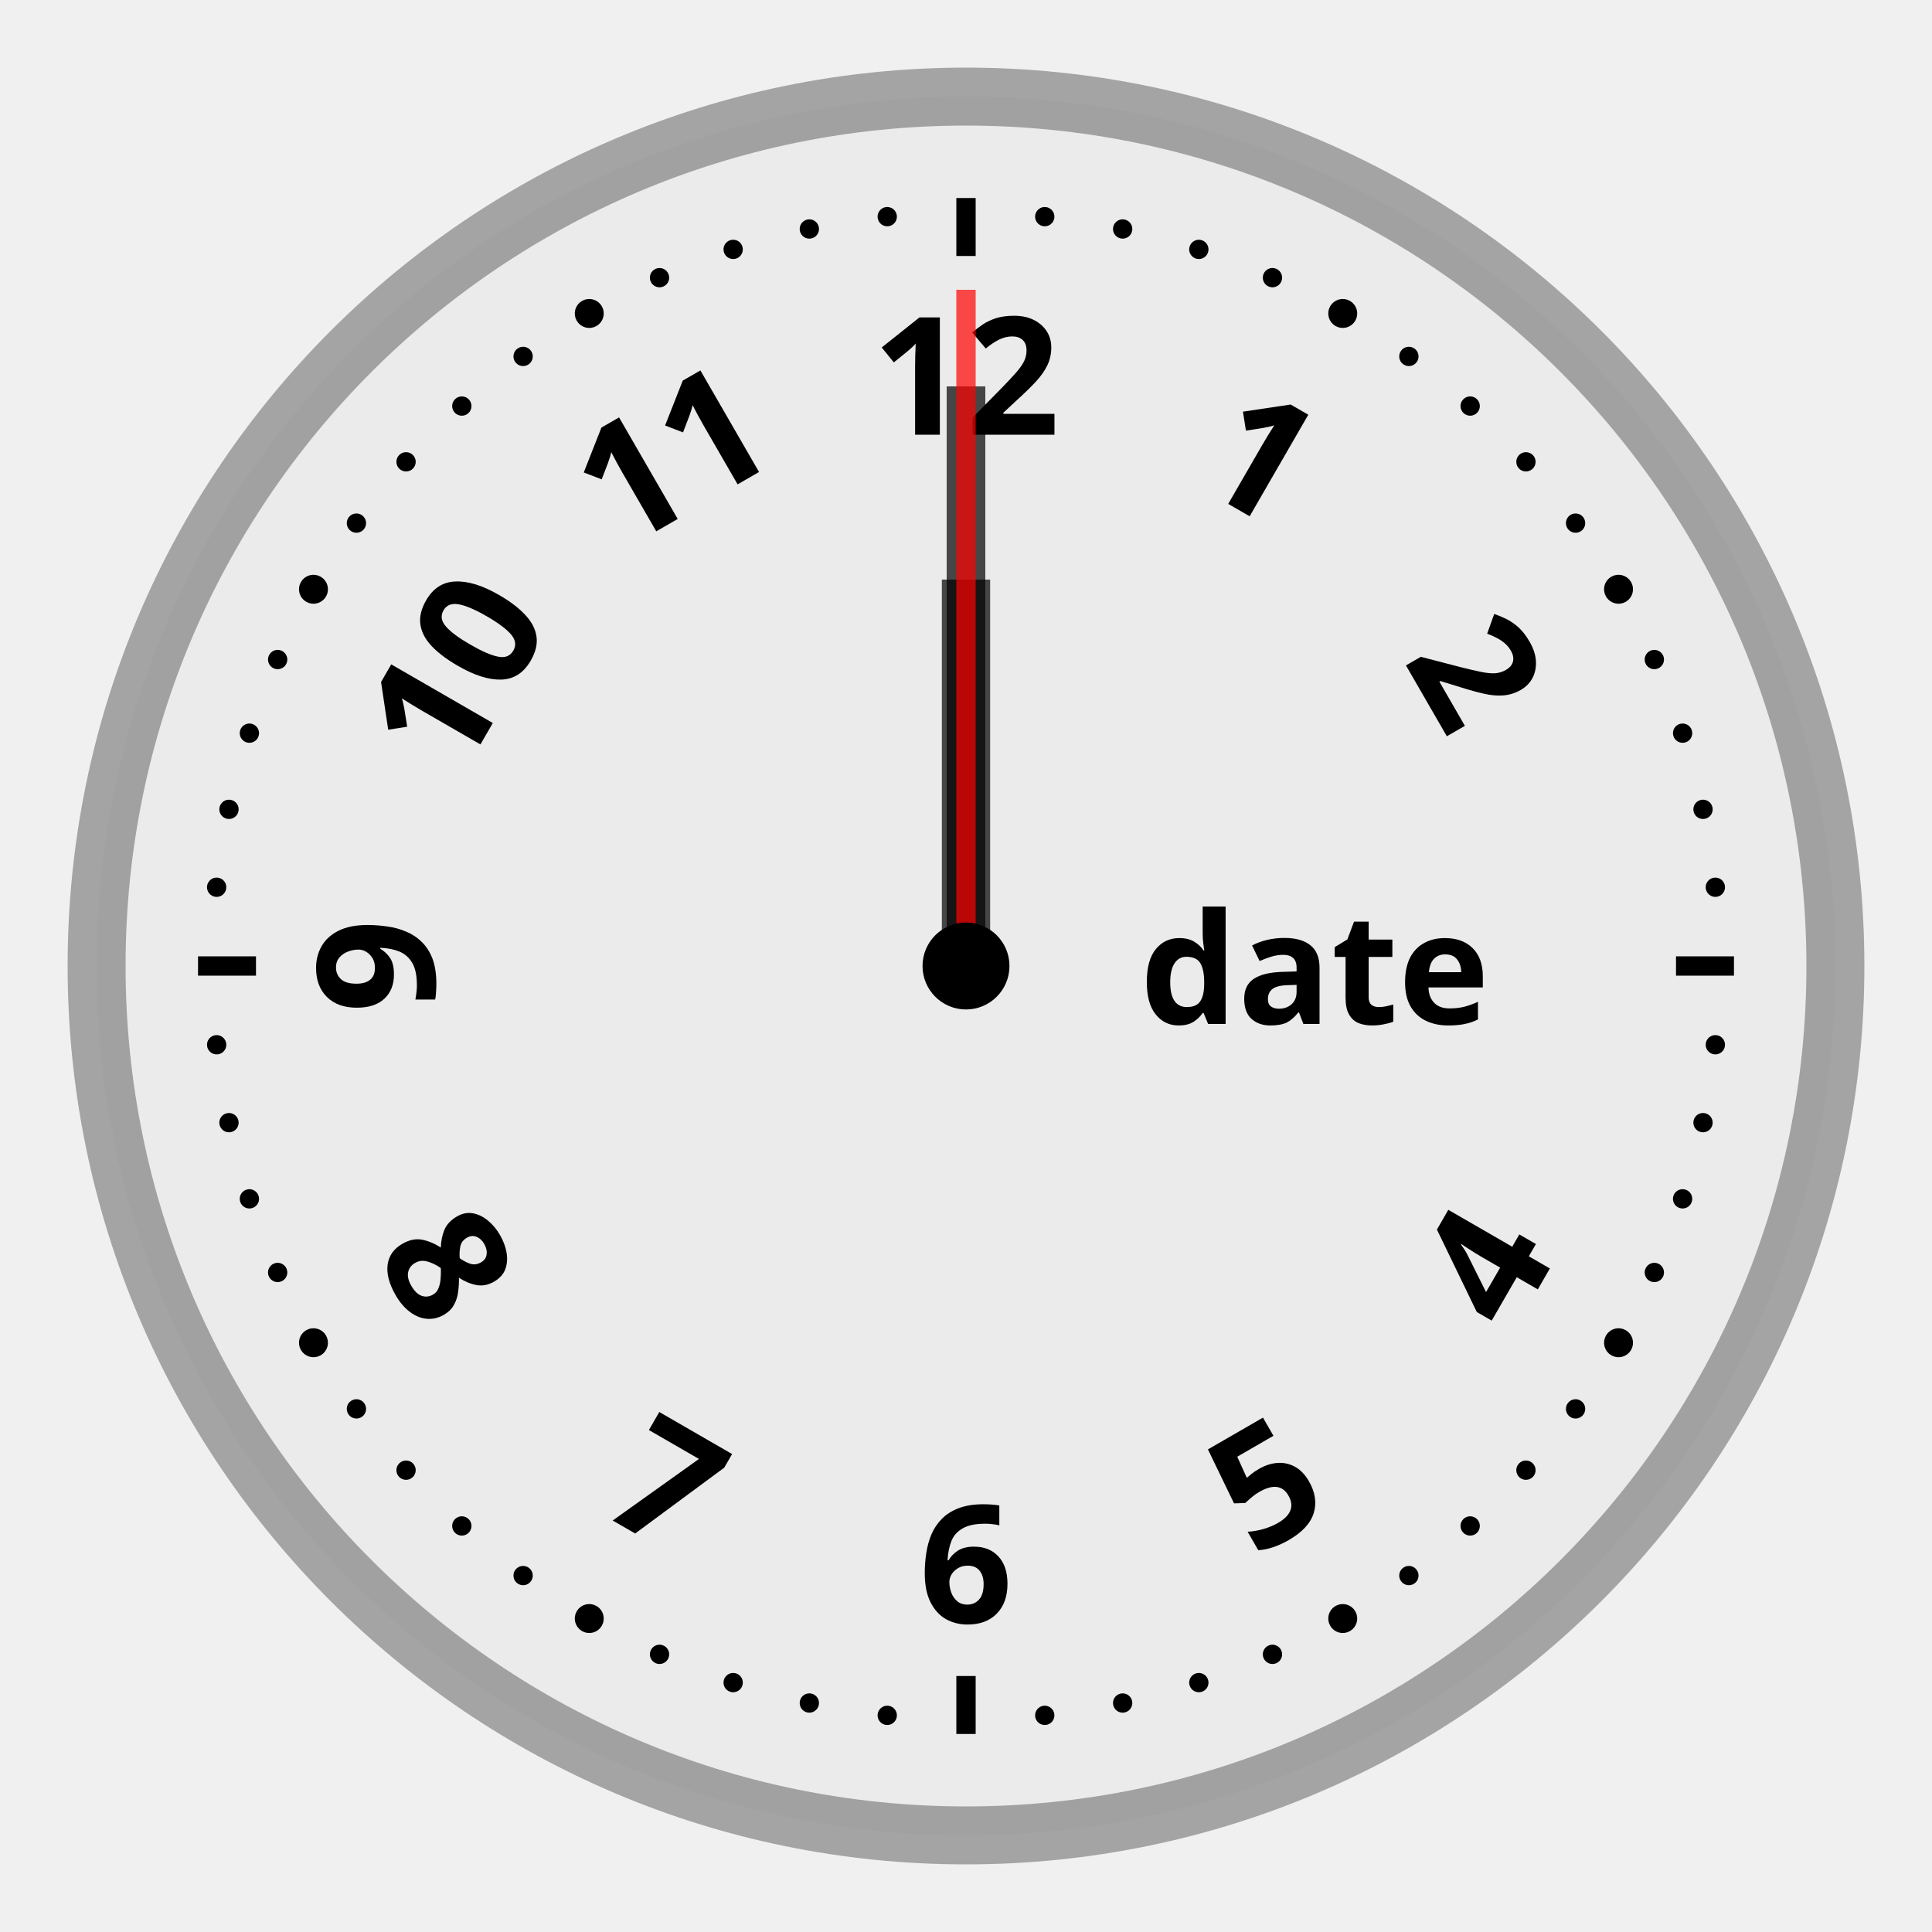
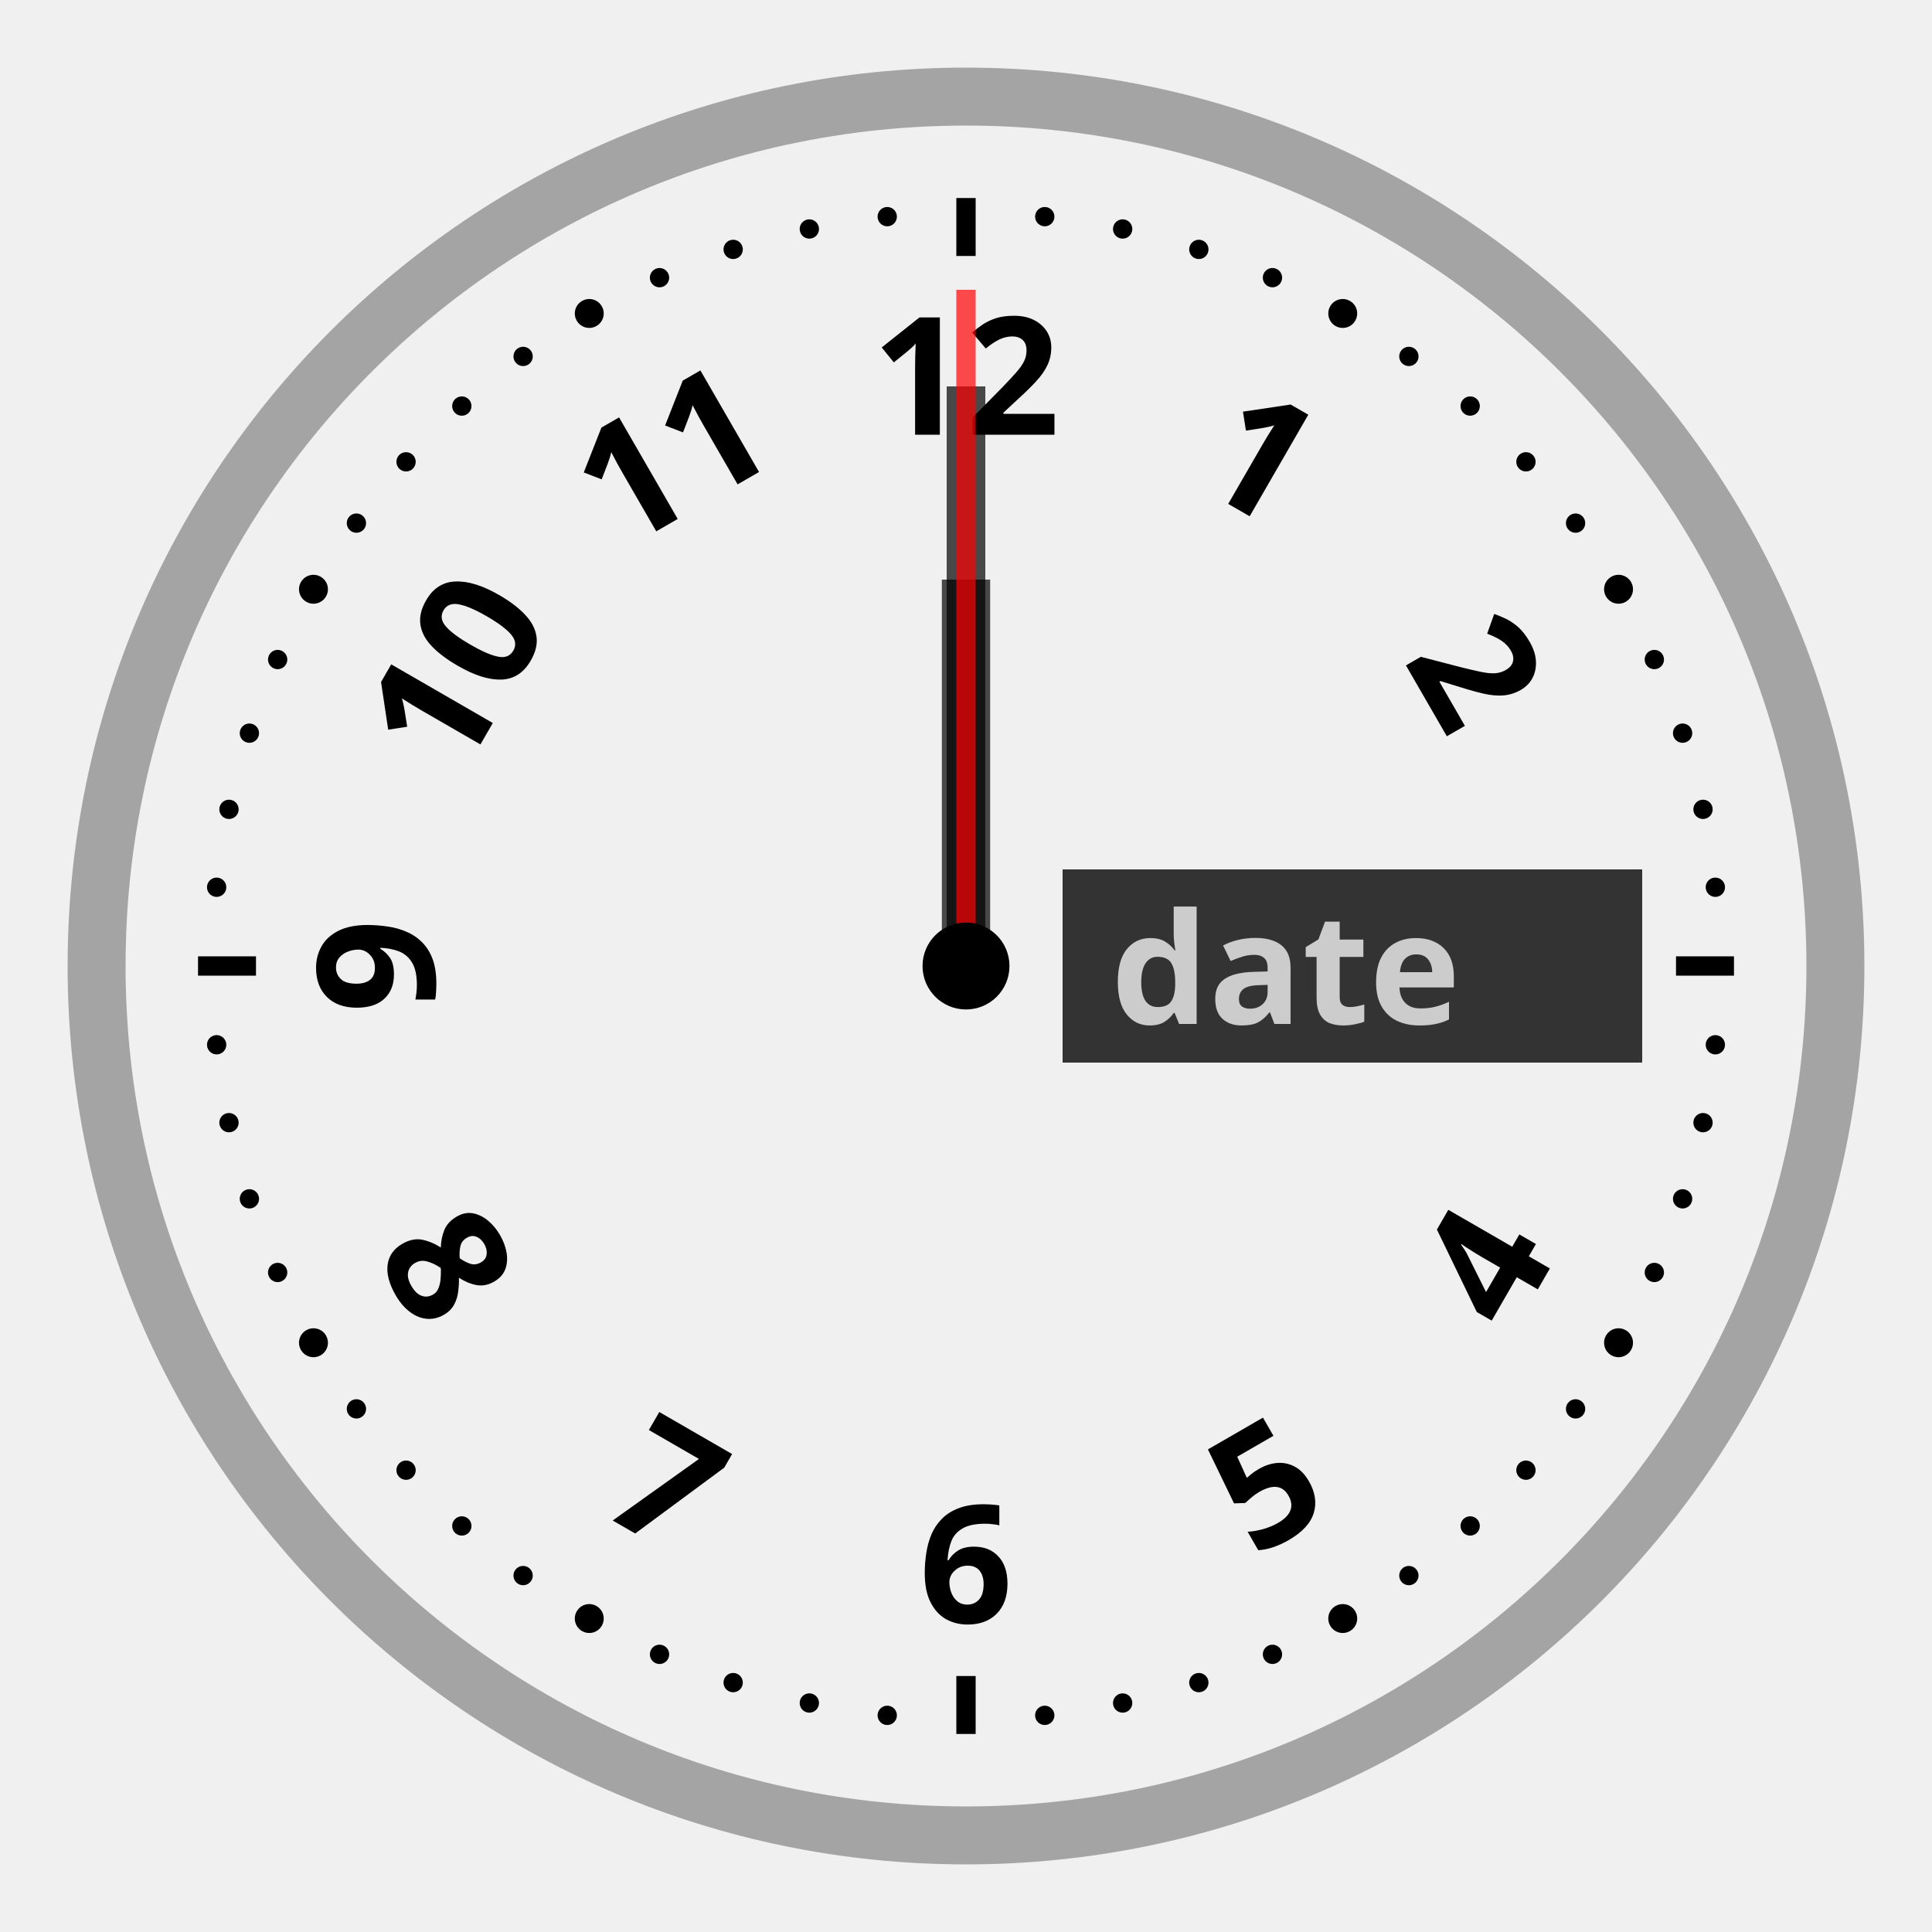
- <svg xmlns="http://www.w3.org/2000/svg" viewBox="0 0 200 200" id="clock" style="position: relative;max-height: 100%;max-width: 100%;left: 0%;top: 0%;background-color:#112233;">
+ <svg xmlns="http://www.w3.org/2000/svg" viewBox="0 0 200 200" id="clock" style="position: relative;max-height: 100%;max-width: 100%;left: 0%;top: 0%;background-color:#234;">
  <circle cx="100" cy="100" r="90" fill="white" />
-   <circle cx="100" cy="100" r="90" fill="#333333" fill-opacity="0.1" stroke="#333333" stroke-width="6" stroke-opacity="0.4" />
-   <g font-size="17" font-family="'Century Gothic', sans-serif" font-weight="bolder" fill="black" style="text-anchor: middle;" transform="translate(100,100)">
+   <circle cx="100" cy="100" r="90" fill="#666" fill-opacity="0.1" stroke="#333333" stroke-width="6" stroke-opacity="0.4" />
+   <g font-size="17" font-family="'Gill Sans MT Light', 'Century Gothic', sans-serif" font-weight="bolder" fill="black" style="text-anchor: middle;" transform="translate(100,100)">
    <g transform="rotate(30)">
      <text y="-55">1</text>
    </g>
    <g transform="rotate(60)">
      <text y="-55">2</text>
    </g>
    <g transform="rotate(300)">
      <text y="68">4</text>
    </g>
    <g transform="rotate(330)">
      <text y="68">5</text>
    </g>
    <text y="68">6</text>
    <g transform="rotate(30)">
      <text y="68">7</text>
    </g>
    <g transform="rotate(60)">
      <text y="68">8</text>
    </g>
    <g transform="rotate(270)">
      <text y="-55">9</text>
    </g>
    <g transform="rotate(300)">
      <text y="-55">10</text>
    </g>
    <g transform="rotate(330)">
      <text y="-55">11</text>
    </g>
    <text y="-55">12</text>
  </g>
  <g>
-     <text id="dateBox" x="118" y="106" style="background: #999; padding: 3px; border: 1px solid black;" font-size="16" font-family="'Century Gothic', sans-serif" font-weight="bolder" fill="black">date</text>
+     <rect width="60" height="20" x="110" y="90" style="fill: #333" />
+     <text id="dateBox" x="115" y="106" style="fill: #CCC;" font-size="16" font-family="'Gill Sans MT Light', 'Century Gothic', sans-serif" font-weight="bolder" fill="black">date</text>
  </g>
  <g style="stroke-width:2;stroke:black">
    <line x1="100" y1="20.5" x2="100" y2="26.5" />
    <line x1="179.5" y1="100" x2="173.5" y2="100" />
    <line x1="100" y1="179.5" x2="100" y2="173.5" />
    <line x1="20.5" y1="100" x2="26.5" y2="100" />
  </g>
  <g transform="rotate(30,100,100)" style="fill:black; stroke:black">
    <circle cx="100" cy="22" r="1" />
    <circle cx="178" cy="100" r="1" />
    <circle cx="100" cy="178" r="1" />
    <circle cx="22" cy="100" r="1" />
  </g>
  <g transform="rotate(60,100,100)" style="fill:black; stroke:black">
    <circle cx="100" cy="22" r="1" />
    <circle cx="178" cy="100" r="1" />
    <circle cx="100" cy="178" r="1" />
    <circle cx="22" cy="100" r="1" />
  </g>
  <g transform="rotate(6,100,100)" style="fill:black; stroke:black">
    <g>
      <circle cx="100" cy="22" r="0.5" />
      <circle cx="178" cy="100" r="0.5" />
      <circle cx="100" cy="178" r="0.5" />
      <circle cx="22" cy="100" r="0.5" />
    </g>
    <g transform="rotate(30,100,100)">
      <circle cx="100" cy="22" r="0.5" />
      <circle cx="178" cy="100" r="0.5" />
      <circle cx="100" cy="178" r="0.5" />
      <circle cx="22" cy="100" r="0.5" />
    </g>
    <g transform="rotate(60,100,100)">
      <circle cx="100" cy="22" r="0.5" />
      <circle cx="178" cy="100" r="0.5" />
      <circle cx="100" cy="178" r="0.5" />
      <circle cx="22" cy="100" r="0.5" />
    </g>
  </g>
  <g transform="rotate(12,100,100)" style="fill:black; stroke:black">
    <g>
      <circle cx="100" cy="22" r="0.5" />
      <circle cx="178" cy="100" r="0.5" />
      <circle cx="100" cy="178" r="0.5" />
      <circle cx="22" cy="100" r="0.5" />
    </g>
    <g transform="rotate(30,100,100)">
      <circle cx="100" cy="22" r="0.5" />
      <circle cx="178" cy="100" r="0.5" />
      <circle cx="100" cy="178" r="0.5" />
      <circle cx="22" cy="100" r="0.5" />
    </g>
    <g transform="rotate(60,100,100)">
      <circle cx="100" cy="22" r="0.5" />
      <circle cx="178" cy="100" r="0.5" />
      <circle cx="100" cy="178" r="0.5" />
      <circle cx="22" cy="100" r="0.5" />
    </g>
  </g>
  <g transform="rotate(18,100,100)" style="fill:black; stroke:black">
    <g>
      <circle cx="100" cy="22" r="0.5" />
      <circle cx="178" cy="100" r="0.5" />
      <circle cx="100" cy="178" r="0.5" />
      <circle cx="22" cy="100" r="0.5" />
    </g>
    <g transform="rotate(30,100,100)">
      <circle cx="100" cy="22" r="0.5" />
      <circle cx="178" cy="100" r="0.5" />
      <circle cx="100" cy="178" r="0.5" />
      <circle cx="22" cy="100" r="0.5" />
    </g>
    <g transform="rotate(60,100,100)">
      <circle cx="100" cy="22" r="0.5" />
      <circle cx="178" cy="100" r="0.5" />
      <circle cx="100" cy="178" r="0.5" />
      <circle cx="22" cy="100" r="0.5" />
    </g>
  </g>
  <g transform="rotate(24,100,100)" style="fill:black; stroke:black">
    <g>
      <circle cx="100" cy="22" r="0.5" />
      <circle cx="178" cy="100" r="0.5" />
      <circle cx="100" cy="178" r="0.5" />
      <circle cx="22" cy="100" r="0.5" />
    </g>
    <g transform="rotate(30,100,100)">
      <circle cx="100" cy="22" r="0.5" />
      <circle cx="178" cy="100" r="0.5" />
      <circle cx="100" cy="178" r="0.5" />
      <circle cx="22" cy="100" r="0.5" />
    </g>
    <g transform="rotate(60,100,100)">
      <circle cx="100" cy="22" r="0.5" />
      <circle cx="178" cy="100" r="0.5" />
      <circle cx="100" cy="178" r="0.5" />
      <circle cx="22" cy="100" r="0.5" />
    </g>
  </g>
  <g>
    <g transform="translate(100,100)">
      <g id="hours">
        <line x1="0" y1="0" x2="0" y2="-40" stroke="black" stroke-width="5" stroke-opacity="0.7">
          <animateTransform attributeName="transform" type="rotate" dur="43200s" values="0;360" repeatCount="indefinite" />
        </line>
      </g>
      <g id="minutes">
        <line x1="0" y1="0" x2="0" y2="-60" stroke="black" stroke-width="4" stroke-opacity="0.7">
          <animateTransform attributeName="transform" type="rotate" dur="3600s" values="0;360" repeatCount="indefinite" />
        </line>
      </g>
      <g id="seconds">
        <line x1="0" y1="0" x2="0" y2="-70" stroke="red" stroke-width="2" stroke-opacity="0.7">
          <animateTransform attributeName="transform" type="rotate" dur="60s" values="0;360" repeatDur="indefinite" />
        </line>
      </g>
    </g>
  </g>
  <circle cx="100" cy="100" r="4" style="fill:black; stroke:black" />
</svg>
